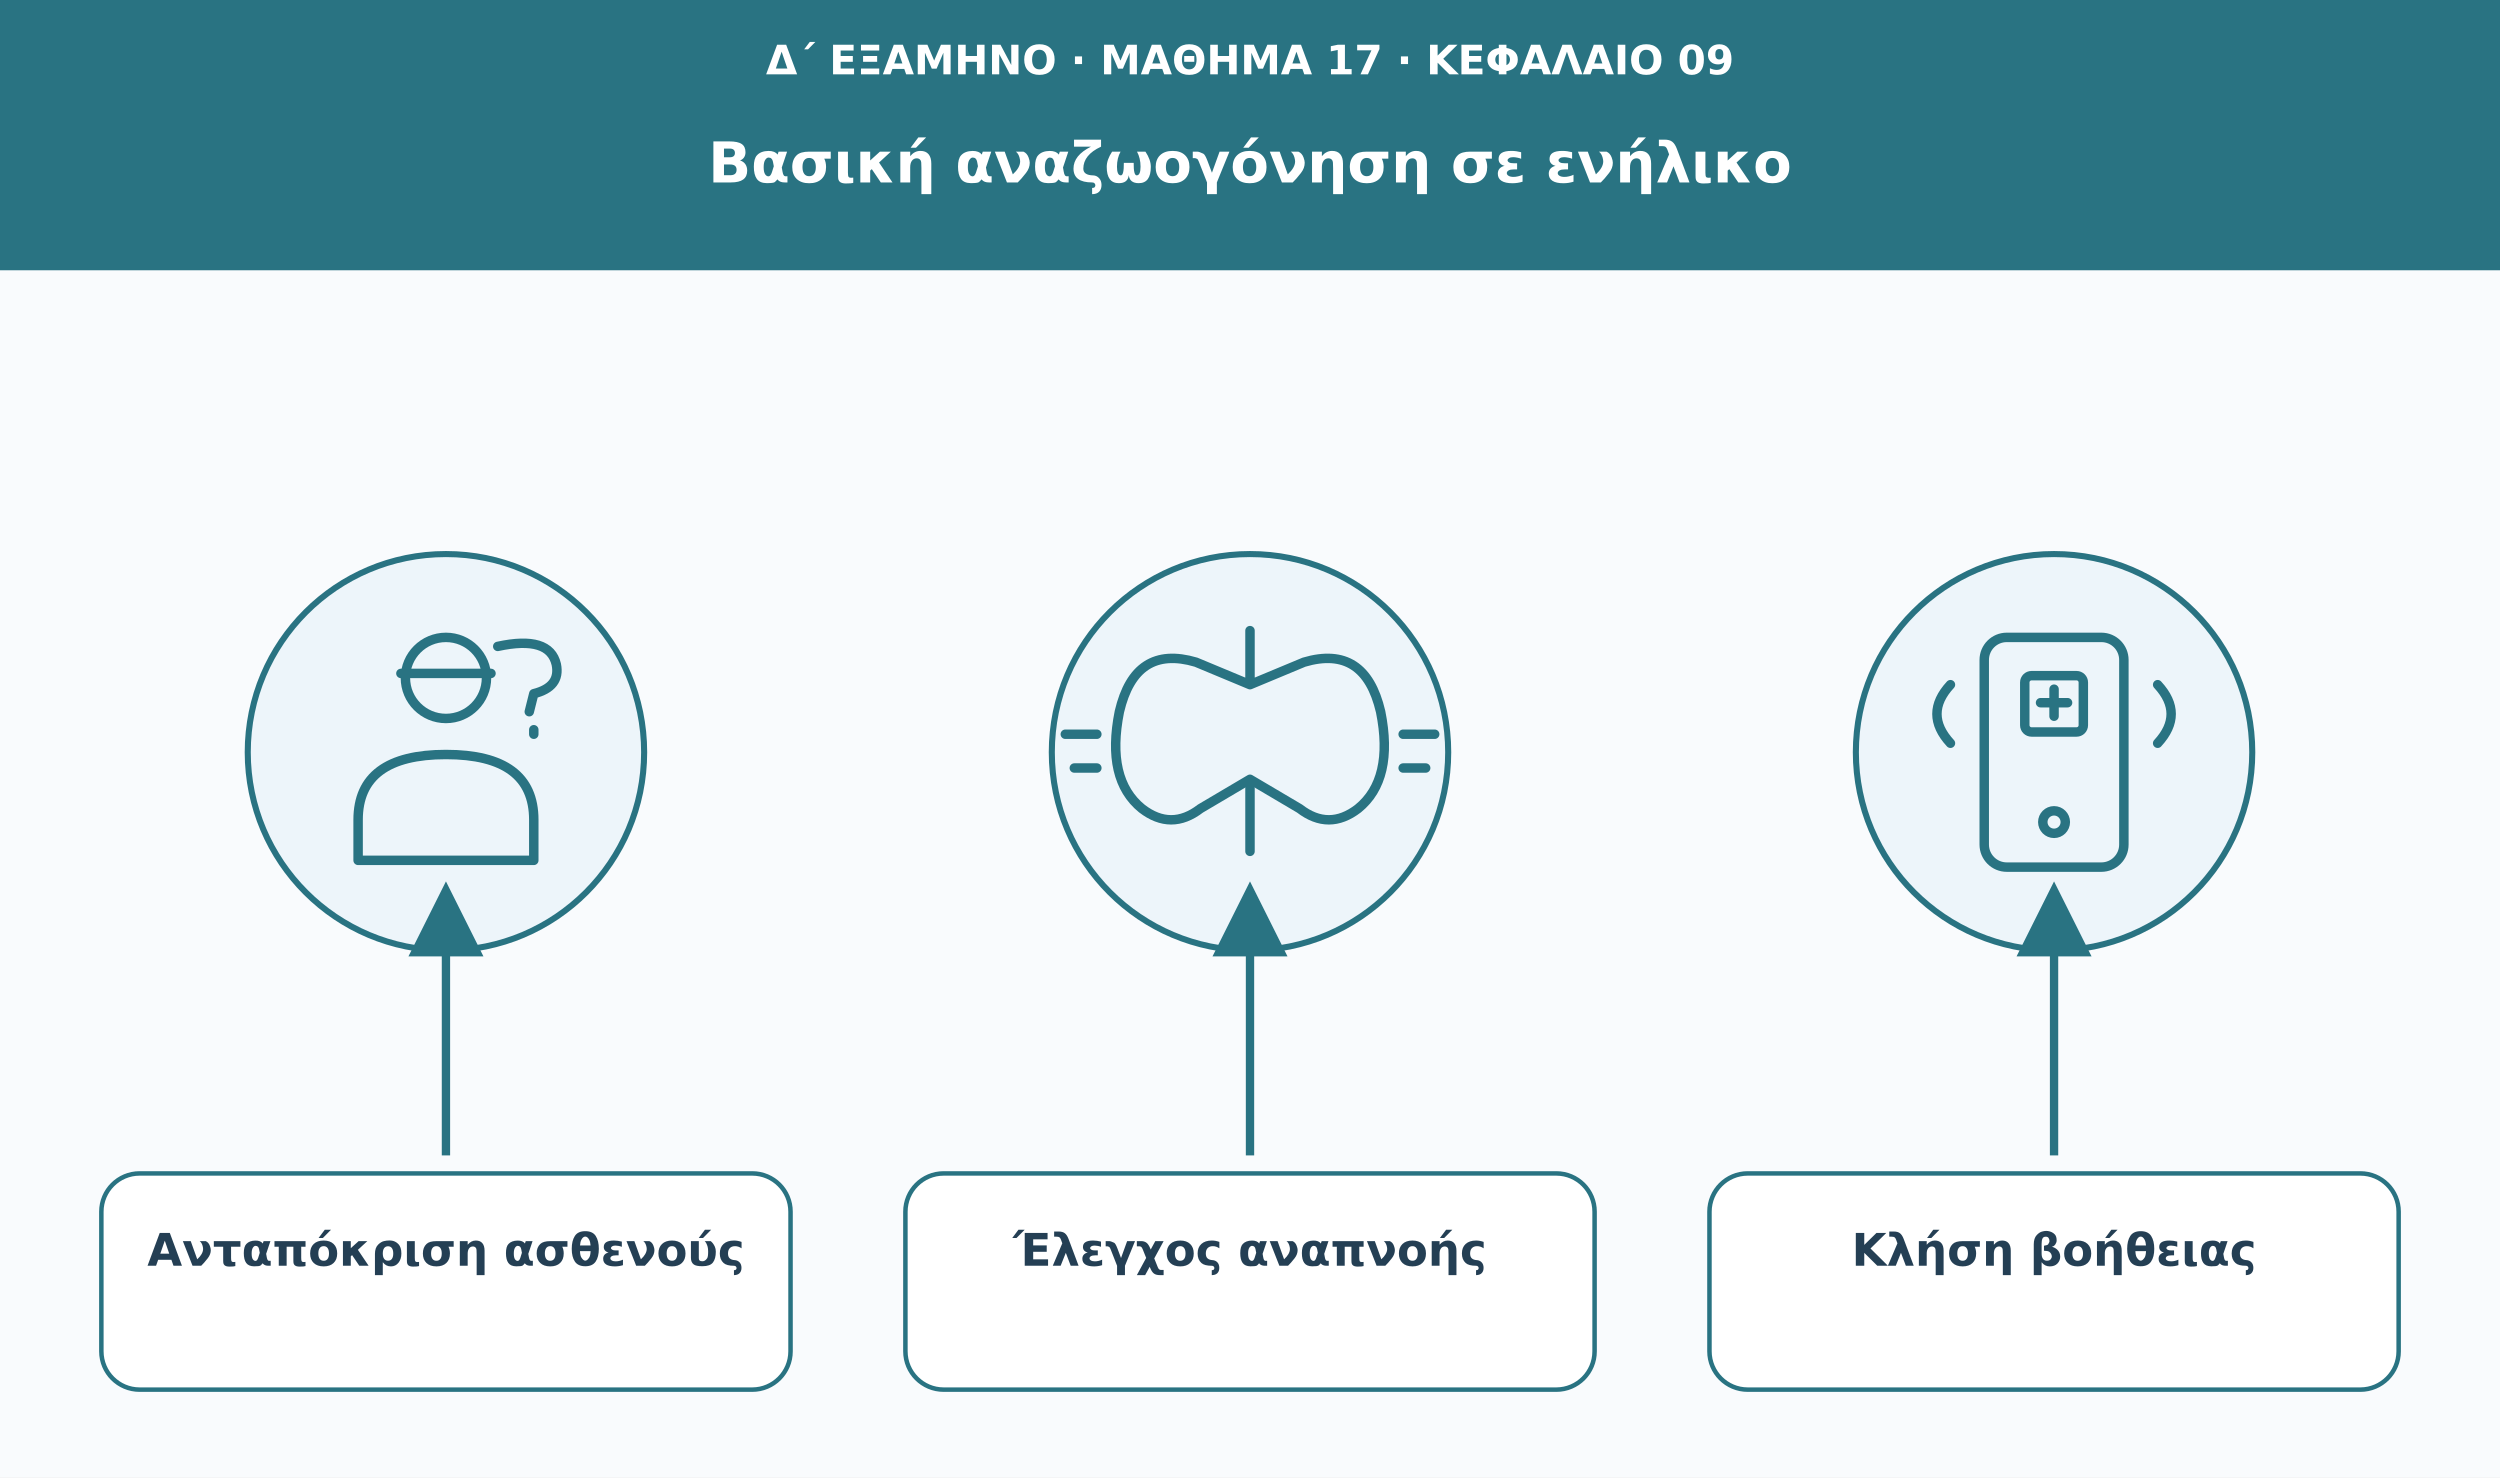
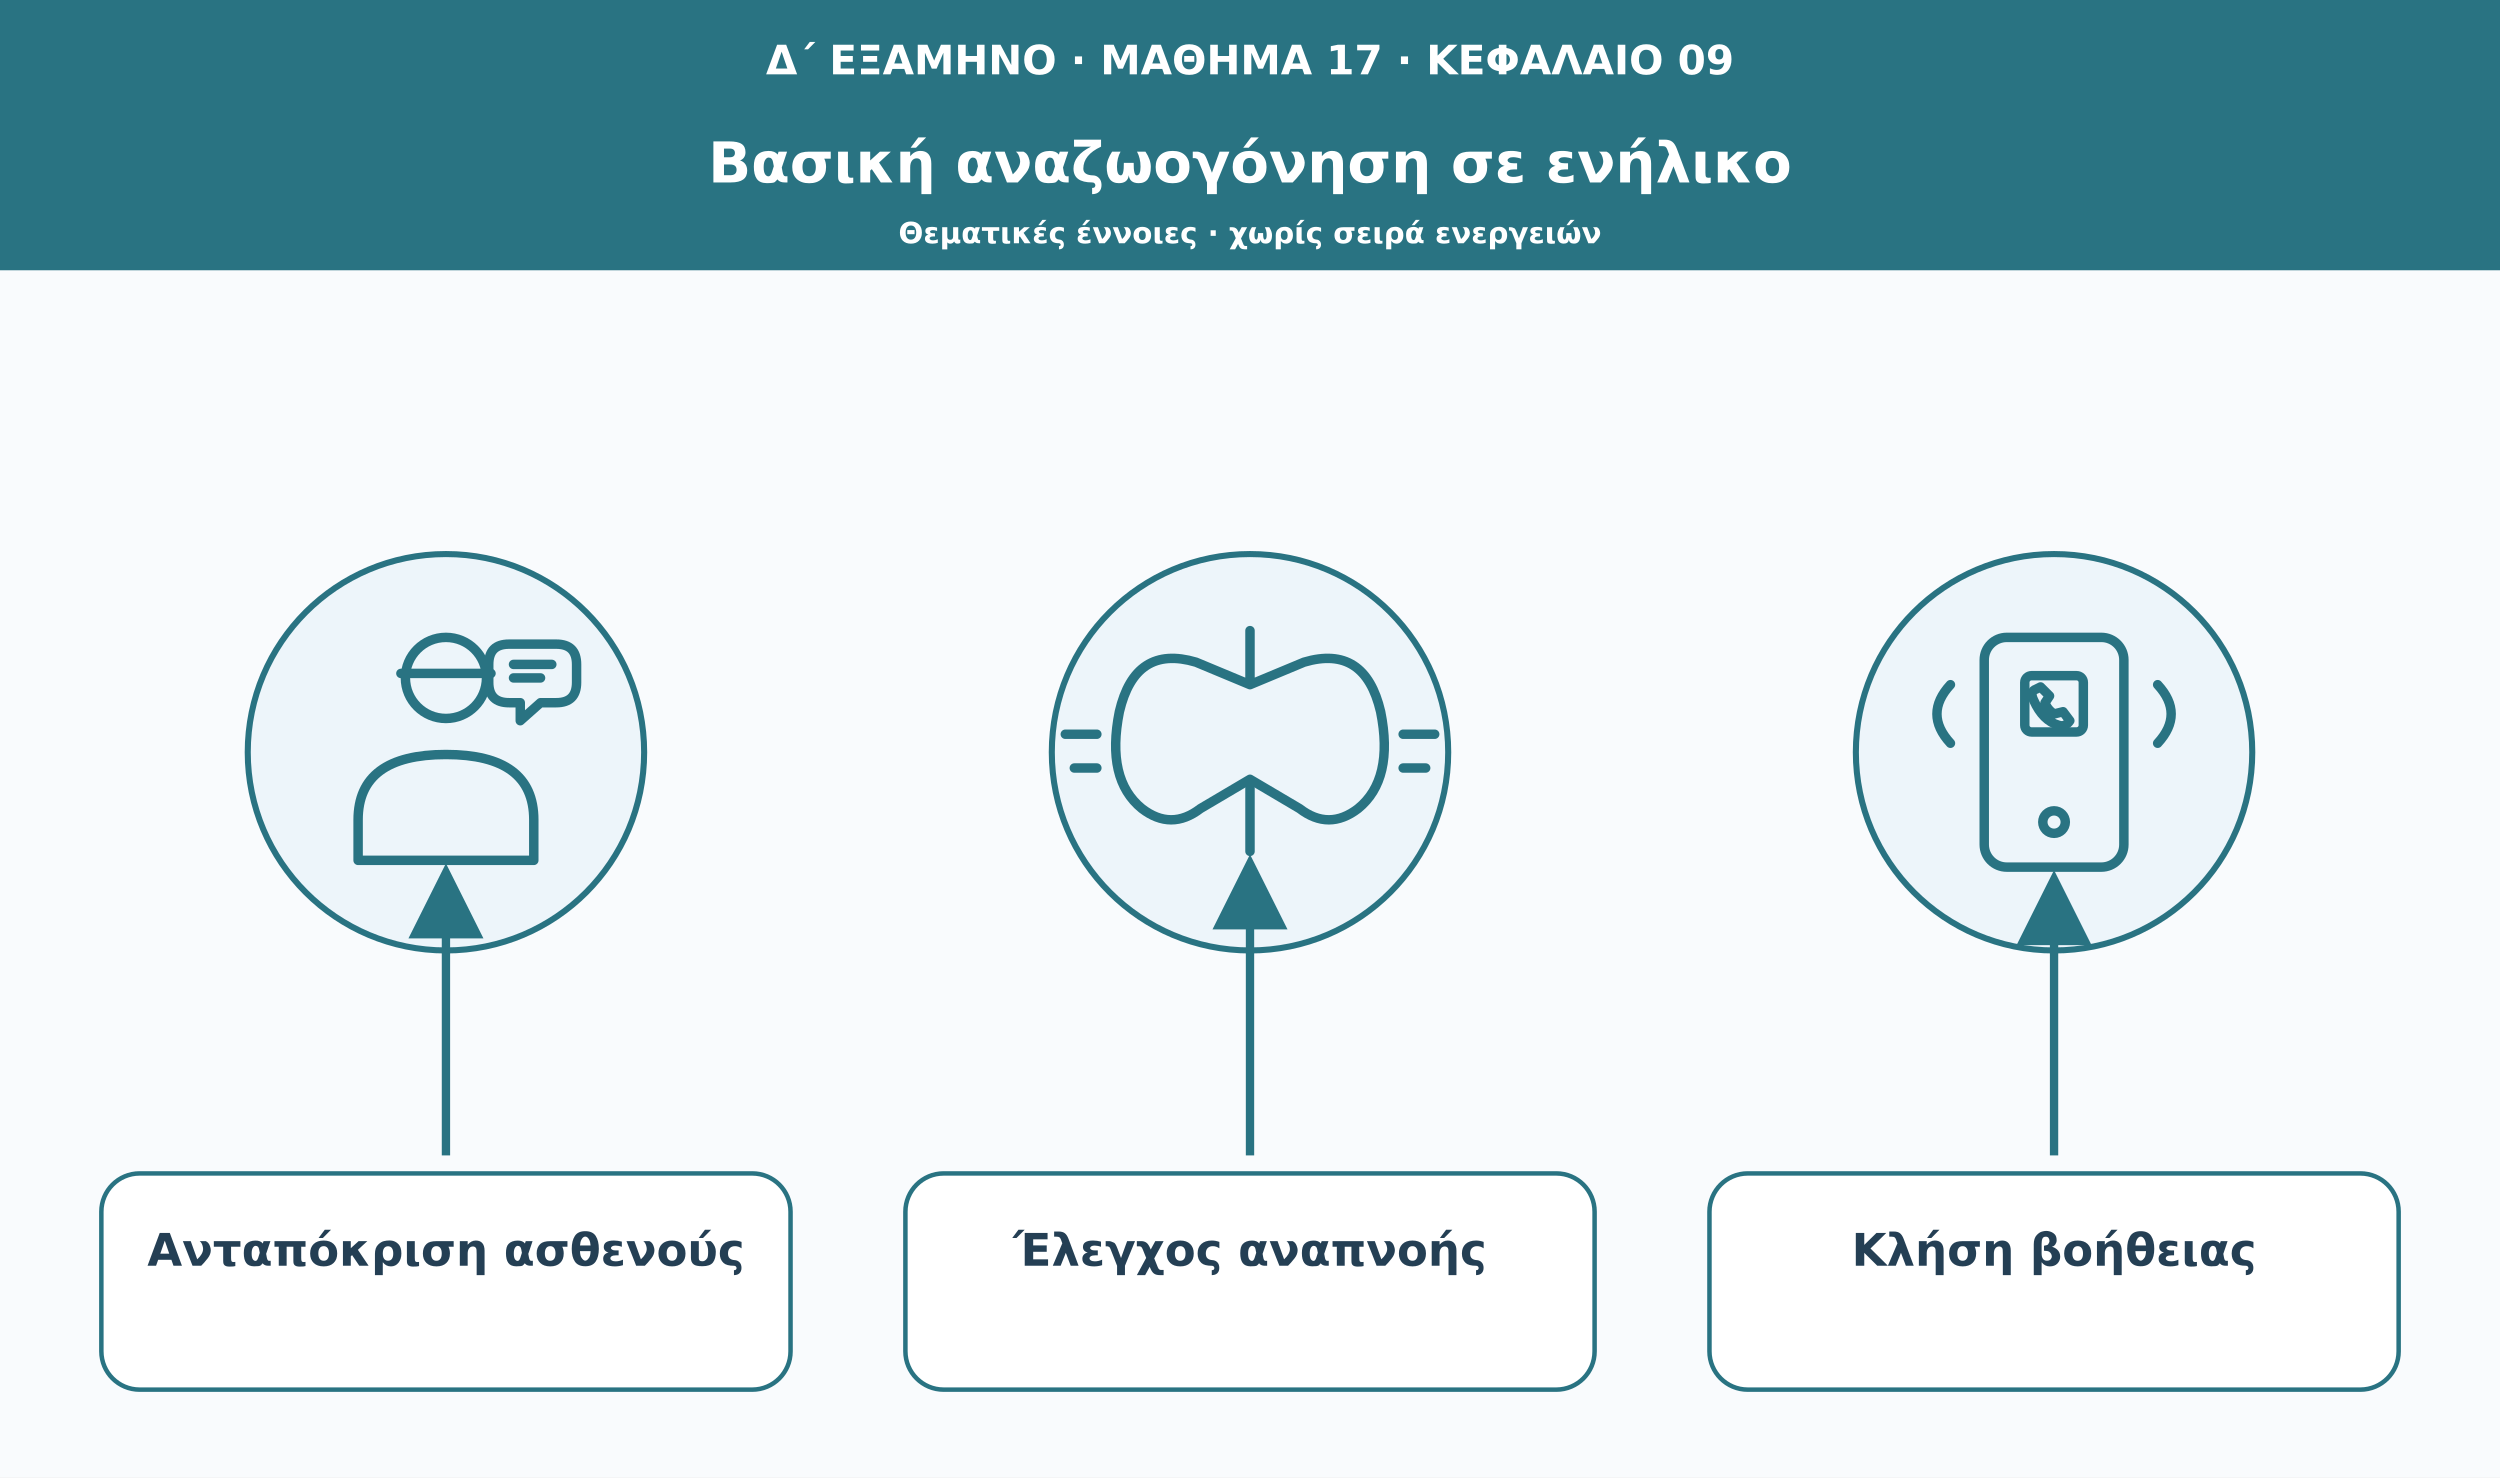
<svg xmlns="http://www.w3.org/2000/svg" viewBox="0 0 1110 656" role="img" aria-labelledby="t d">
  <defs>
    <marker id="arrow" viewBox="0 0 10 10" markerWidth="9" markerHeight="9" refX="8" refY="5" orient="auto">
      <path d="M0 0L10 5L0 10Z" fill="#297382" />
    </marker>
  </defs>
  <rect width="1110" height="656" fill="#f9fbfd" />
  <rect width="1110" height="120" fill="#297382" />
  <text x="555" y="33" font-family="DejaVu Sans,Arial,sans-serif" font-size="18" fill="#fff" font-weight="680" text-anchor="middle">Δ΄ ΕΞΑΜΗΝΟ · ΜΑΘΗΜΑ 17 · ΚΕΦΑΛΑΙΟ 09</text>
  <text x="555" y="81" font-family="DejaVu Sans,Arial,sans-serif" font-size="25" fill="#fff" font-weight="750" text-anchor="middle">Βασική αναζωογόνηση σε ενήλικο</text>
+   <text x="555" y="108" font-family="DejaVu Sans,Arial,sans-serif" font-size="13" fill="#fff" font-weight="600" text-anchor="middle">Θεματικές έννοιες · χωρίς σειρά ενεργειών</text>
  <circle cx="198" cy="334" r="88" fill="#edf5fa" stroke="#297382" stroke-width="2.7" />
  <g transform="translate(198 334)" fill="none" stroke="#297382" stroke-width="4.2" stroke-linecap="round" stroke-linejoin="round">
    <circle cy="-33" r="18" />
    <path d="M-39 48v-18q0-29 39-29t39 29v18Z" />
    <path d="M-20-35h40" />
-     <path d="M23-47q23-5 26 8 2 10-10 13l-2 8m2 8v2" />
+     <path d="M28-48h21q9 0 9 9v8q0 9-9 9H42l-9 8v-8h-5q-9 0-9-9v-8q0-9 9-9Z" />
+     <path d="M30-39h17m-17 6h12" />
  </g>
-   <path d="M198 513L198 398" stroke="#297382" stroke-width="3.7" marker-end="url(#arrow)" />
+   <path d="M198 513L198 390" stroke="#297382" stroke-width="3.7" marker-end="url(#arrow)" />
  <rect x="45" y="521" width="306" height="96" rx="17" fill="#fff" stroke="#297382" stroke-width="2" />
  <text x="198" y="562" font-family="DejaVu Sans,Arial,sans-serif" font-size="20" fill="#243f54" font-weight="700" text-anchor="middle">Ανταπόκριση ασθενούς</text>
  <circle cx="555" cy="334" r="88" fill="#edf5fa" stroke="#297382" stroke-width="2.7" />
  <g transform="translate(555 334)" fill="none" stroke="#297382" stroke-width="4.2" stroke-linecap="round" stroke-linejoin="round">
    <path d="M0-54v24m0 0-24-10q-27-8-34 22-6 30 10 43 13 10 26 0L0 12m0-42 24-10q27-8 34 22 6 30-10 43-13 10-26 0L0 12" />
    <path d="M-68-8h-14m14 15h-10m146-15h14m-14 15h10" />
    <path d="M0 14v30" />
  </g>
-   <path d="M555 513L555 398" stroke="#297382" stroke-width="3.7" marker-end="url(#arrow)" />
+   <path d="M555 513L555 386" stroke="#297382" stroke-width="3.7" marker-end="url(#arrow)" />
  <rect x="402" y="521" width="306" height="96" rx="17" fill="#fff" stroke="#297382" stroke-width="2" />
  <text x="555" y="562" font-family="DejaVu Sans,Arial,sans-serif" font-size="20" fill="#243f54" font-weight="700" text-anchor="middle">Έλεγχος αναπνοής</text>
  <circle cx="912" cy="334" r="88" fill="#edf5fa" stroke="#297382" stroke-width="2.7" />
  <g transform="translate(912 334)" fill="none" stroke="#297382" stroke-width="4.2" stroke-linecap="round" stroke-linejoin="round">
    <rect x="-31" y="-51" width="62" height="102" rx="10" />
    <rect x="-13" y="-34" width="26" height="25" rx="3" />
-     <path d="M-6-22h12m-6-6v12" />
+     <path d="M-8-28q-3 1-1 5 4 9 11 11 3 1 5-2l-3-4-4 1q-3-2-4-5l2-3-4-4Z" />
    <circle cy="31" r="5" />
    <path d="M-46-30q-12 13 0 26m92-26q12 13 0 26" />
  </g>
-   <path d="M912 513L912 398" stroke="#297382" stroke-width="3.7" marker-end="url(#arrow)" />
+   <path d="M912 513L912 393" stroke="#297382" stroke-width="3.7" marker-end="url(#arrow)" />
  <rect x="759" y="521" width="306" height="96" rx="17" fill="#fff" stroke="#297382" stroke-width="2" />
  <text x="912" y="562" font-family="DejaVu Sans,Arial,sans-serif" font-size="20" fill="#243f54" font-weight="700" text-anchor="middle">Κλήση βοήθειας</text>
</svg>
